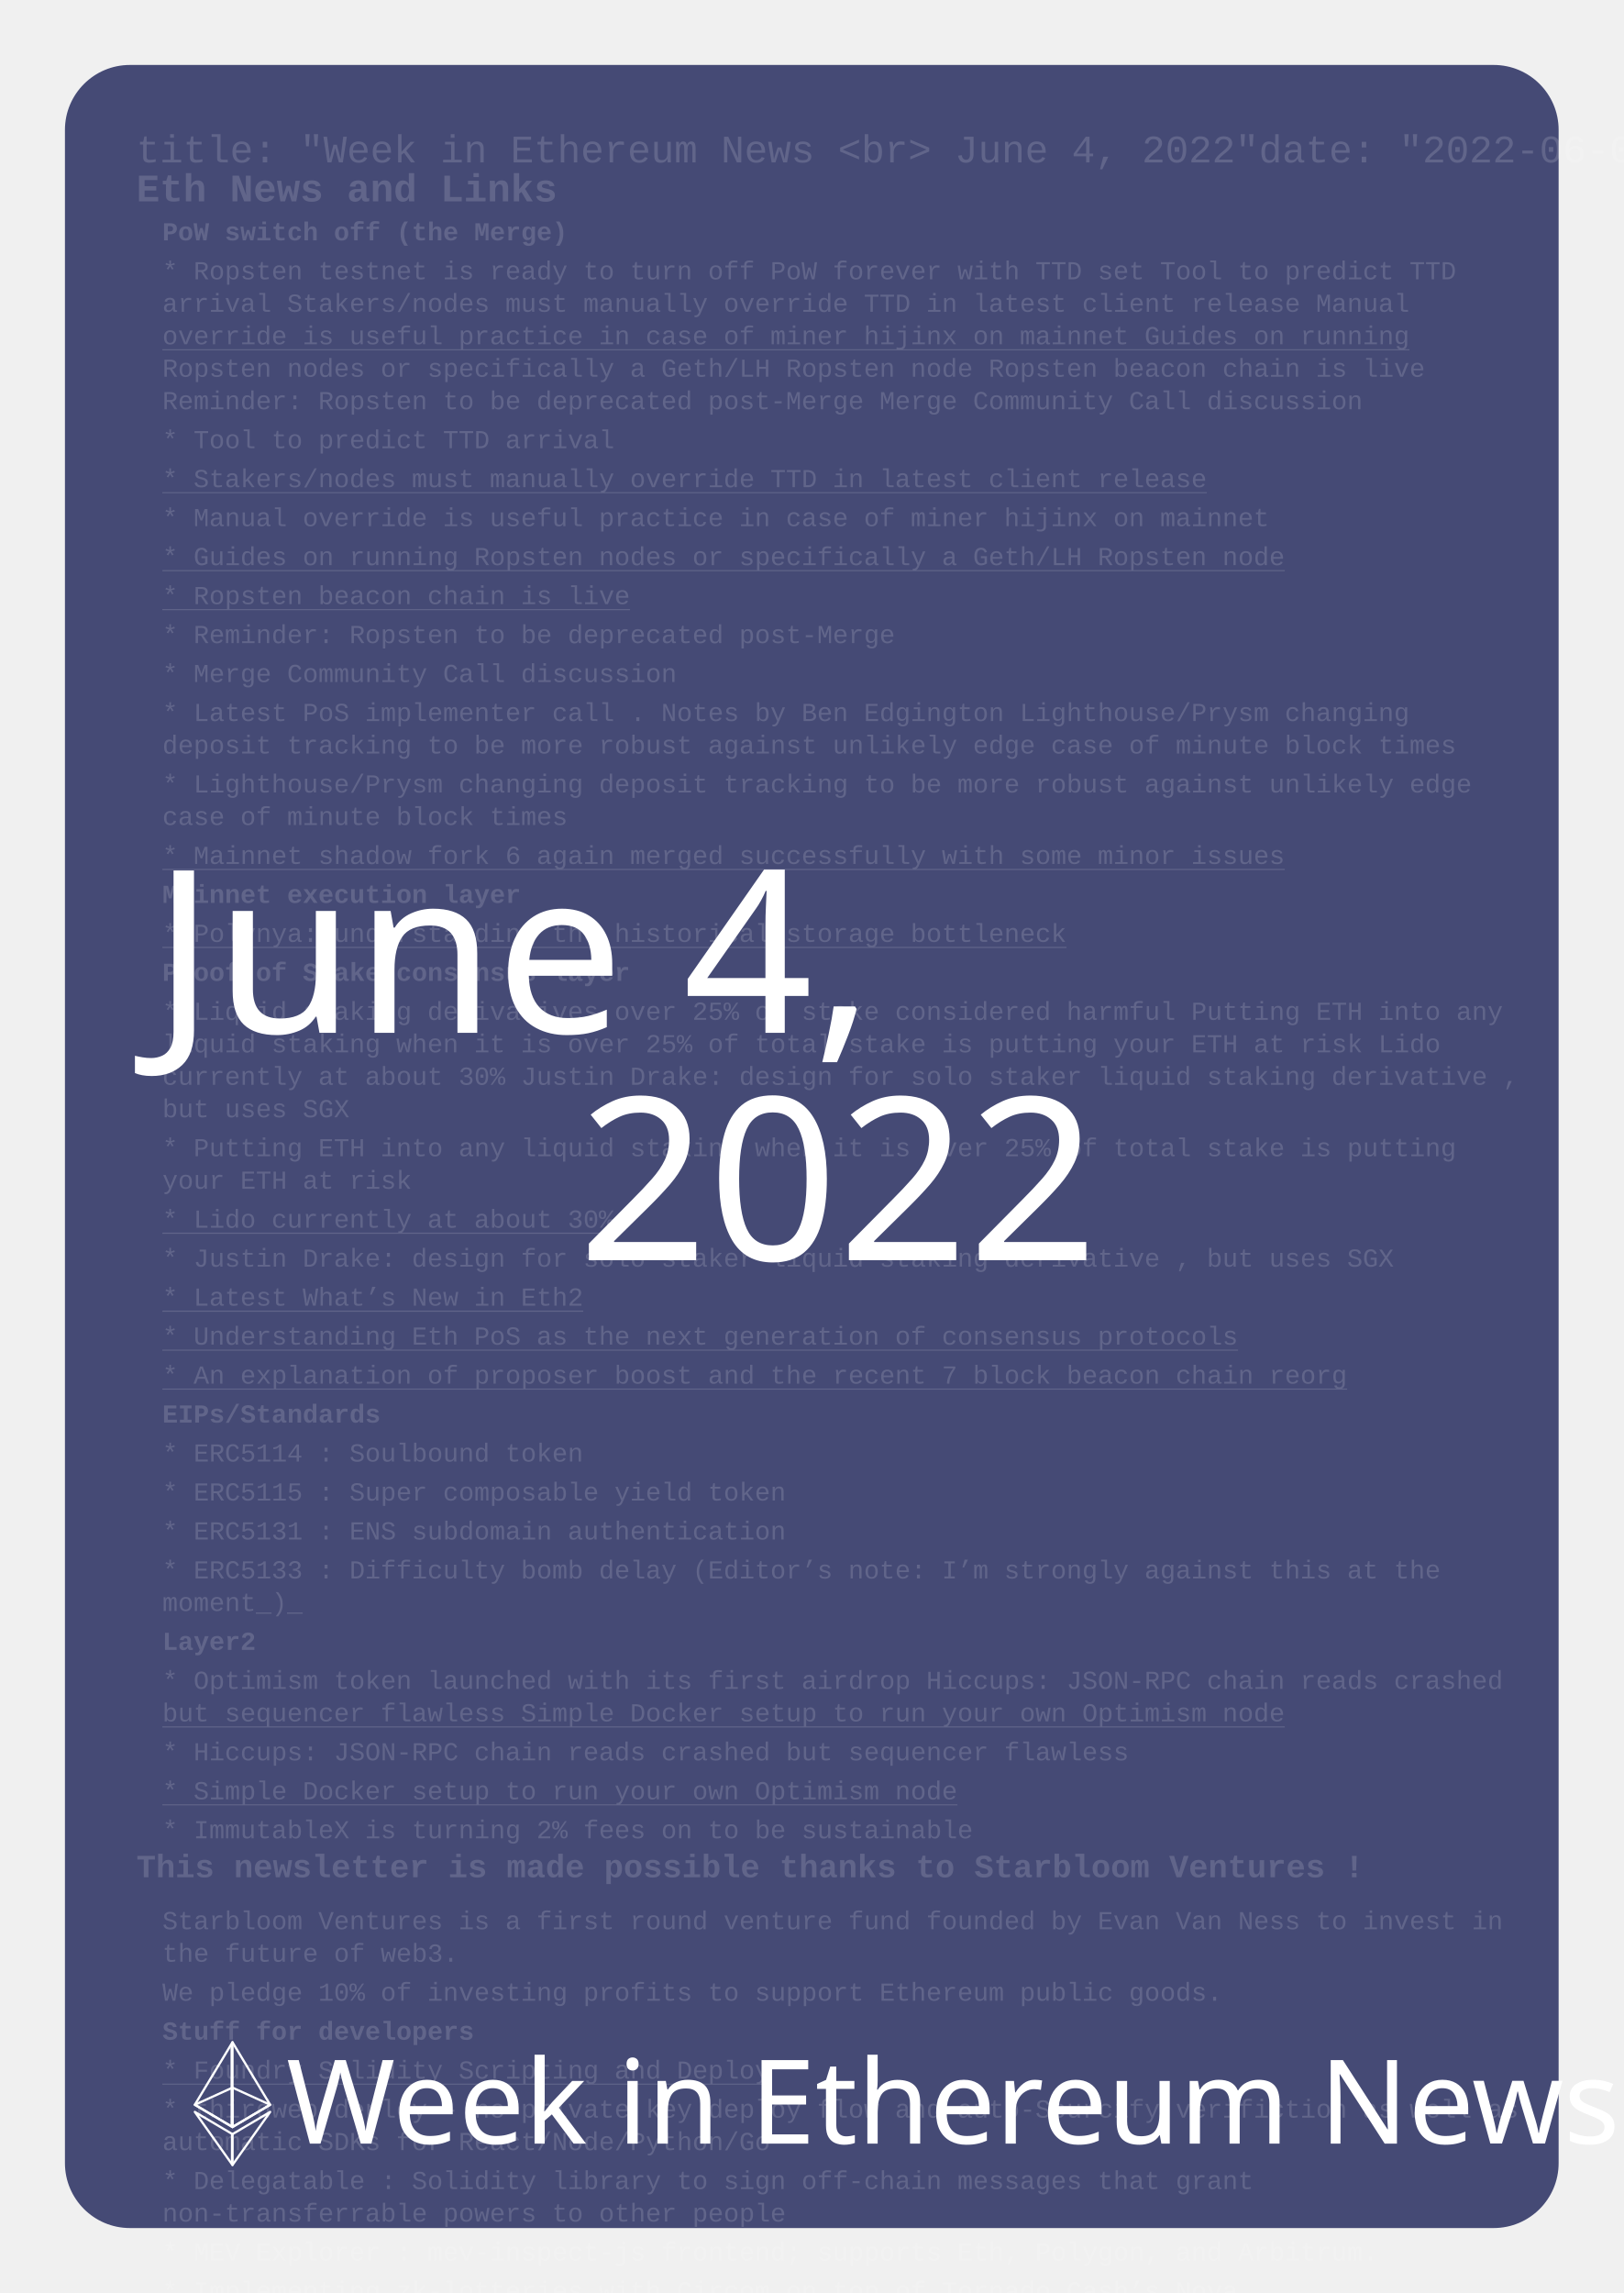
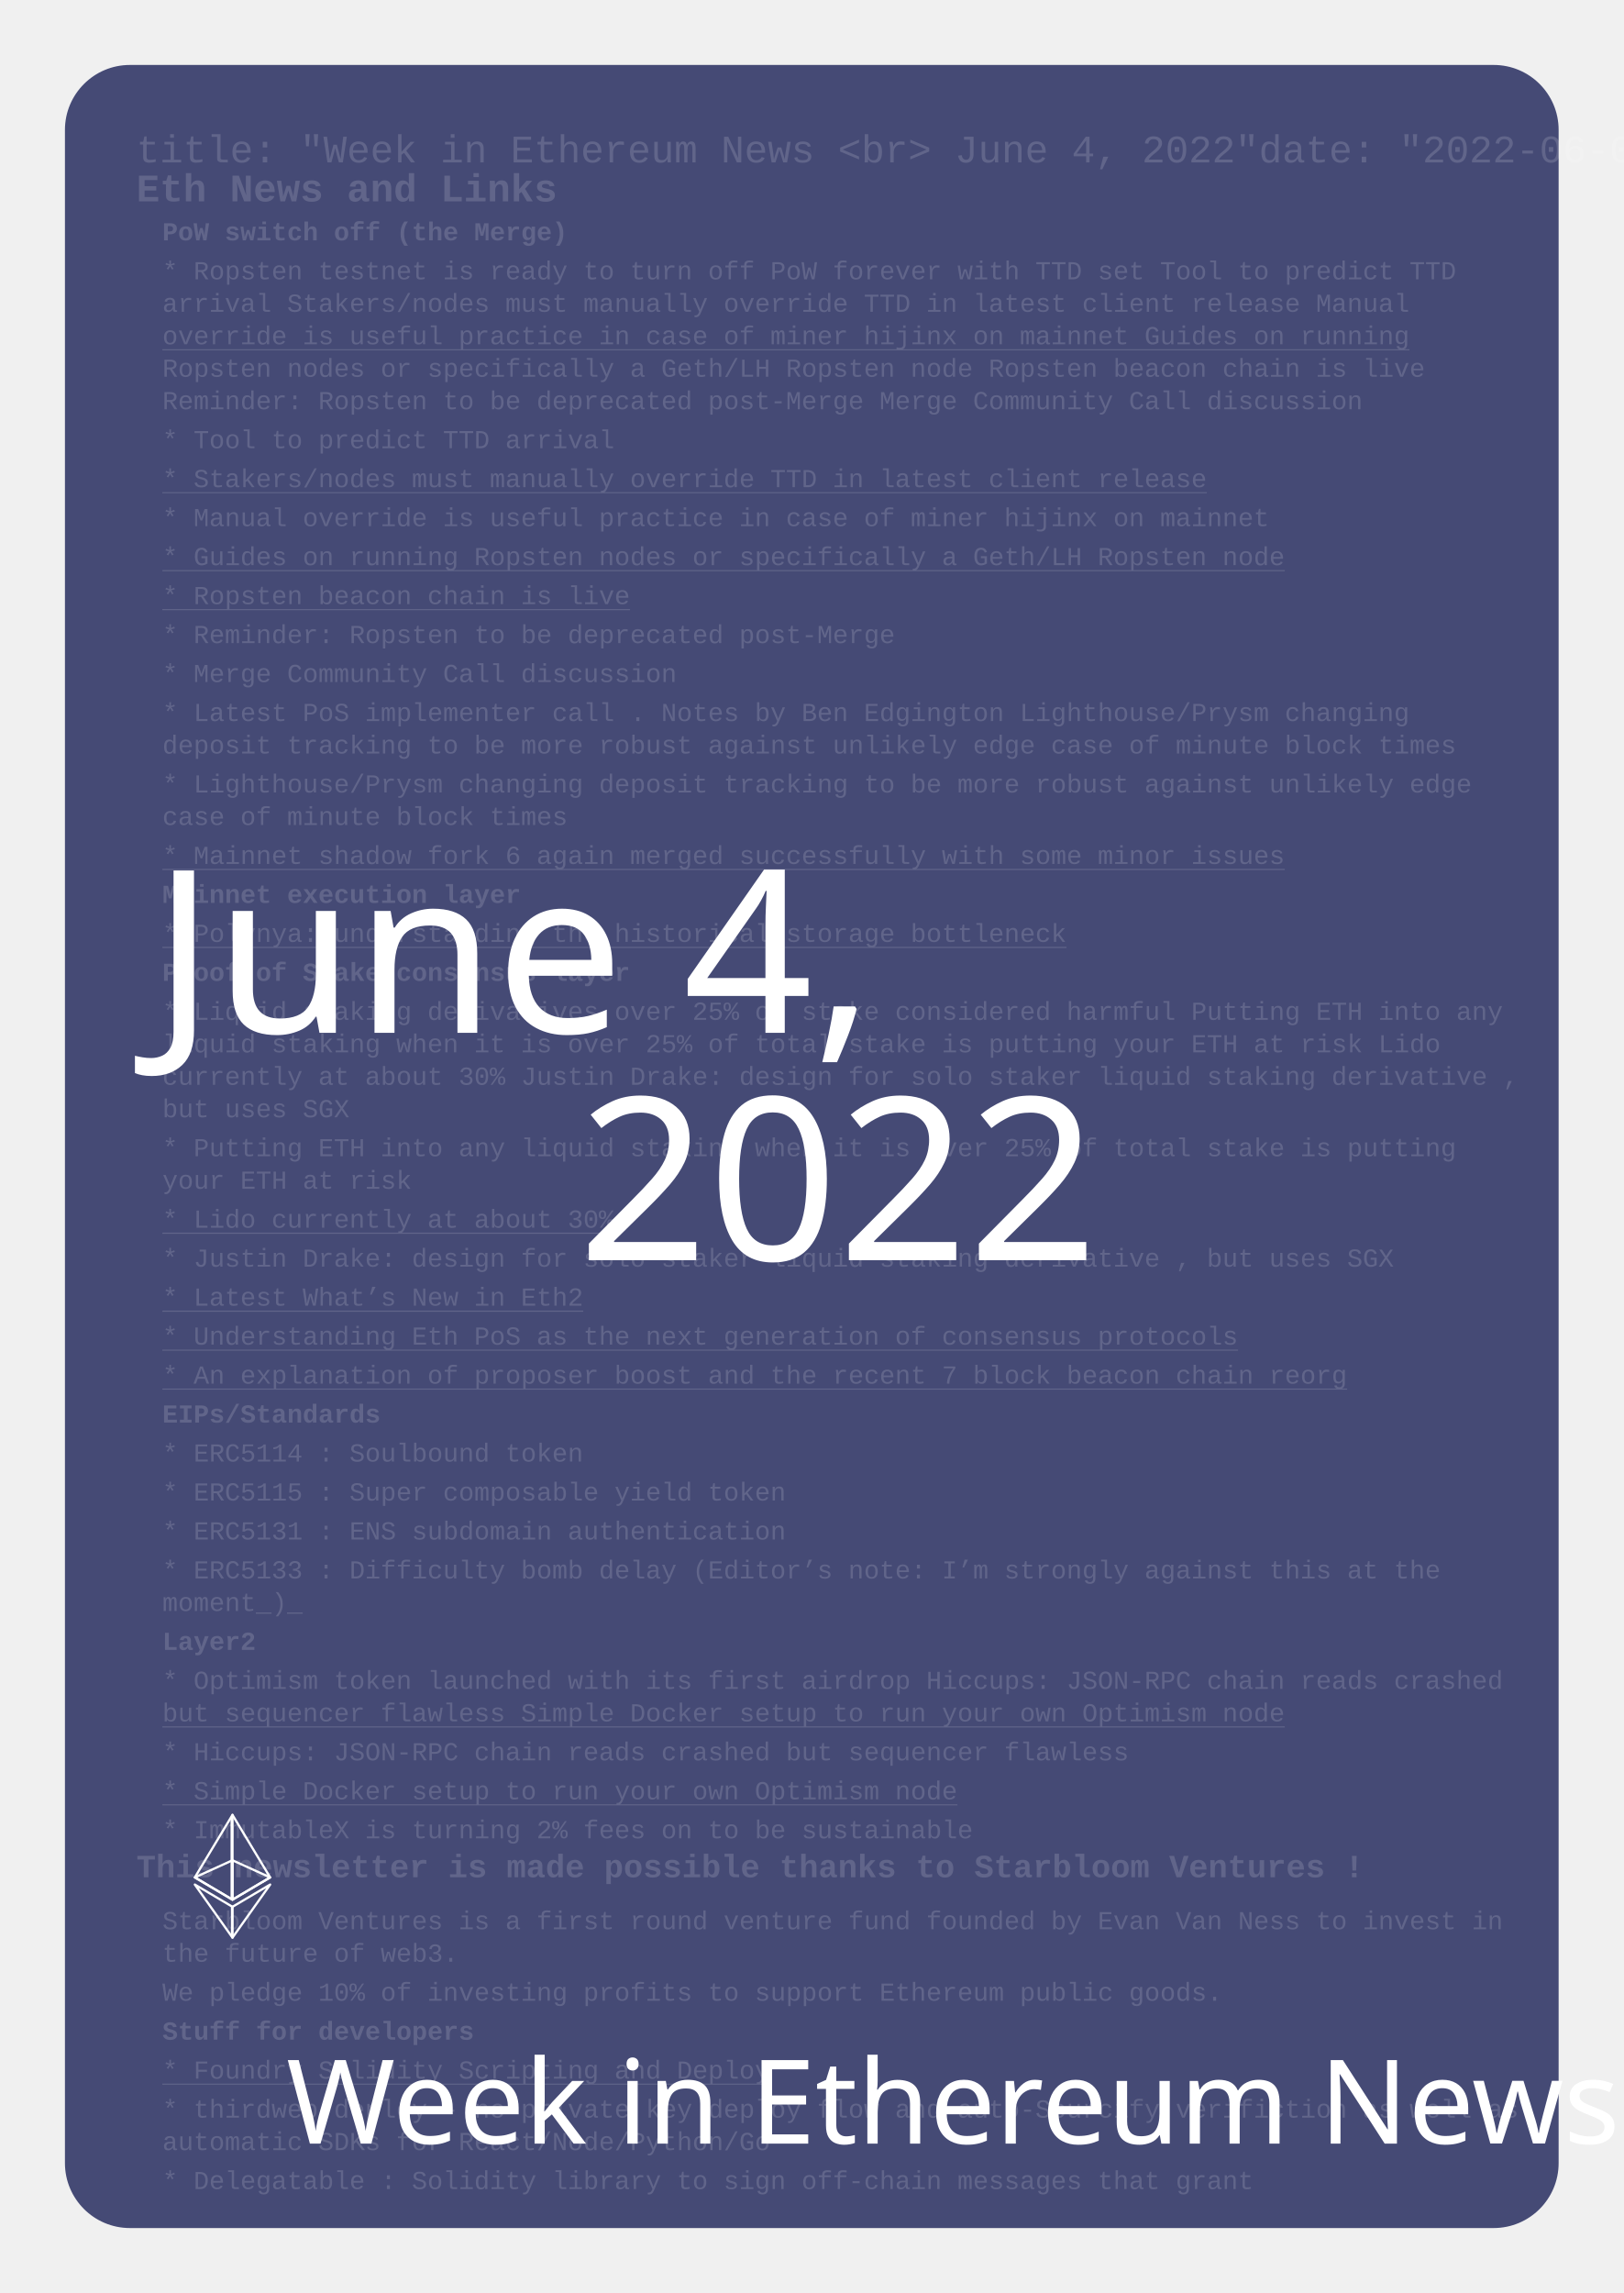
<svg xmlns="http://www.w3.org/2000/svg" id="week-in-ethereum-news" width="500" height="706" fill="none">
  <rect x="20" y="20" width="460" height="666" rx="20" fill="#454A75" />
  <text x="42" y="50" font-size="12px" font-family="Courier New" fill="#ffffff" opacity="0.15" font-weight="normal" text-decoration="none">title: "Week in Ethereum News &lt;br&gt; June 4, 2022"
date: "2022-06-04"</text>
  <text x="42" y="62" font-size="12px" font-family="Courier New" fill="#ffffff" opacity="0.15" font-weight="bold" text-decoration="none">Eth News and Links</text>
  <text x="50" y="74" font-size="8px" font-family="Courier New" fill="#ffffff" opacity="0.15" font-weight="bold" text-decoration="none">PoW switch off (the Merge)</text>
  <text x="50" y="86" font-size="8px" font-family="Courier New" fill="#ffffff" opacity="0.15" font-weight="normal" text-decoration="none">* Ropsten testnet is ready to turn off PoW forever with TTD set Tool to predict TTD</text>
  <text x="50" y="96" font-size="8px" font-family="Courier New" fill="#ffffff" opacity="0.15" font-weight="normal" text-decoration="none">arrival Stakers/nodes must manually override TTD in latest client release Manual</text>
  <text x="50" y="106" font-size="8px" font-family="Courier New" fill="#ffffff" opacity="0.15" font-weight="normal" text-decoration="underline">override is useful practice in case of miner hijinx on mainnet Guides on running</text>
  <text x="50" y="116" font-size="8px" font-family="Courier New" fill="#ffffff" opacity="0.15" font-weight="normal" text-decoration="none">Ropsten nodes or specifically a Geth/LH Ropsten node Ropsten beacon chain is live</text>
  <text x="50" y="126" font-size="8px" font-family="Courier New" fill="#ffffff" opacity="0.15" font-weight="normal" text-decoration="none">Reminder: Ropsten to be deprecated post-Merge Merge Community Call discussion</text>
  <text x="50" y="138" font-size="8px" font-family="Courier New" fill="#ffffff" opacity="0.15" font-weight="normal" text-decoration="none">* Tool to predict TTD arrival</text>
  <text x="50" y="150" font-size="8px" font-family="Courier New" fill="#ffffff" opacity="0.15" font-weight="normal" text-decoration="underline">* Stakers/nodes must manually override TTD in latest client release</text>
  <text x="50" y="162" font-size="8px" font-family="Courier New" fill="#ffffff" opacity="0.15" font-weight="normal" text-decoration="none">* Manual override is useful practice in case of miner hijinx on mainnet</text>
  <text x="50" y="174" font-size="8px" font-family="Courier New" fill="#ffffff" opacity="0.15" font-weight="normal" text-decoration="underline">* Guides on running Ropsten nodes or specifically a Geth/LH Ropsten node</text>
  <text x="50" y="186" font-size="8px" font-family="Courier New" fill="#ffffff" opacity="0.15" font-weight="normal" text-decoration="underline">* Ropsten beacon chain is live</text>
  <text x="50" y="198" font-size="8px" font-family="Courier New" fill="#ffffff" opacity="0.15" font-weight="normal" text-decoration="none">* Reminder: Ropsten to be deprecated post-Merge</text>
  <text x="50" y="210" font-size="8px" font-family="Courier New" fill="#ffffff" opacity="0.15" font-weight="normal" text-decoration="none">* Merge Community Call discussion</text>
  <text x="50" y="222" font-size="8px" font-family="Courier New" fill="#ffffff" opacity="0.15" font-weight="normal" text-decoration="none">* Latest PoS implementer call . Notes by Ben Edgington Lighthouse/Prysm changing</text>
  <text x="50" y="232" font-size="8px" font-family="Courier New" fill="#ffffff" opacity="0.15" font-weight="normal" text-decoration="none">deposit tracking to be more robust against unlikely edge case of minute block times</text>
  <text x="50" y="244" font-size="8px" font-family="Courier New" fill="#ffffff" opacity="0.15" font-weight="normal" text-decoration="none">* Lighthouse/Prysm changing deposit tracking to be more robust against unlikely edge</text>
  <text x="50" y="254" font-size="8px" font-family="Courier New" fill="#ffffff" opacity="0.15" font-weight="normal" text-decoration="none">case of minute block times</text>
  <text x="50" y="266" font-size="8px" font-family="Courier New" fill="#ffffff" opacity="0.15" font-weight="normal" text-decoration="underline">* Mainnet shadow fork 6 again merged successfully with some minor issues</text>
  <text x="50" y="278" font-size="8px" font-family="Courier New" fill="#ffffff" opacity="0.15" font-weight="bold" text-decoration="none">Mainnet execution layer</text>
  <text x="50" y="290" font-size="8px" font-family="Courier New" fill="#ffffff" opacity="0.15" font-weight="normal" text-decoration="underline">* Polynya: understanding the historical storage bottleneck</text>
  <text x="50" y="302" font-size="8px" font-family="Courier New" fill="#ffffff" opacity="0.15" font-weight="bold" text-decoration="none">Proof of Stake consensus layer</text>
  <text x="50" y="314" font-size="8px" font-family="Courier New" fill="#ffffff" opacity="0.15" font-weight="normal" text-decoration="none">* Liquid staking derivatives over 25% of stake considered harmful Putting ETH into any</text>
  <text x="50" y="324" font-size="8px" font-family="Courier New" fill="#ffffff" opacity="0.15" font-weight="normal" text-decoration="none">liquid staking when it is over 25% of total stake is putting your ETH at risk Lido</text>
  <text x="50" y="334" font-size="8px" font-family="Courier New" fill="#ffffff" opacity="0.15" font-weight="normal" text-decoration="none">currently at about 30% Justin Drake: design for solo staker liquid staking derivative ,</text>
  <text x="50" y="344" font-size="8px" font-family="Courier New" fill="#ffffff" opacity="0.15" font-weight="normal" text-decoration="none">but uses SGX</text>
  <text x="50" y="356" font-size="8px" font-family="Courier New" fill="#ffffff" opacity="0.15" font-weight="normal" text-decoration="none">* Putting ETH into any liquid staking when it is over 25% of total stake is putting</text>
  <text x="50" y="366" font-size="8px" font-family="Courier New" fill="#ffffff" opacity="0.15" font-weight="normal" text-decoration="none">your ETH at risk</text>
  <text x="50" y="378" font-size="8px" font-family="Courier New" fill="#ffffff" opacity="0.15" font-weight="normal" text-decoration="underline">* Lido currently at about 30%</text>
  <text x="50" y="390" font-size="8px" font-family="Courier New" fill="#ffffff" opacity="0.15" font-weight="normal" text-decoration="none">* Justin Drake: design for solo staker liquid staking derivative , but uses SGX</text>
  <text x="50" y="402" font-size="8px" font-family="Courier New" fill="#ffffff" opacity="0.15" font-weight="normal" text-decoration="underline">* Latest What’s New in Eth2</text>
  <text x="50" y="414" font-size="8px" font-family="Courier New" fill="#ffffff" opacity="0.15" font-weight="normal" text-decoration="underline">* Understanding Eth PoS as the next generation of consensus protocols</text>
  <text x="50" y="426" font-size="8px" font-family="Courier New" fill="#ffffff" opacity="0.15" font-weight="normal" text-decoration="underline">* An explanation of proposer boost and the recent 7 block beacon chain reorg</text>
  <text x="50" y="438" font-size="8px" font-family="Courier New" fill="#ffffff" opacity="0.15" font-weight="bold" text-decoration="none">EIPs/Standards</text>
  <text x="50" y="450" font-size="8px" font-family="Courier New" fill="#ffffff" opacity="0.15" font-weight="normal" text-decoration="none">* ERC5114 : Soulbound token</text>
  <text x="50" y="462" font-size="8px" font-family="Courier New" fill="#ffffff" opacity="0.15" font-weight="normal" text-decoration="none">* ERC5115 : Super composable yield token</text>
  <text x="50" y="474" font-size="8px" font-family="Courier New" fill="#ffffff" opacity="0.15" font-weight="normal" text-decoration="none">* ERC5131 : ENS subdomain authentication</text>
  <text x="50" y="486" font-size="8px" font-family="Courier New" fill="#ffffff" opacity="0.15" font-weight="normal" text-decoration="none">* ERC5133 : Difficulty bomb delay (Editor’s note: I’m strongly against this at the</text>
  <text x="50" y="496" font-size="8px" font-family="Courier New" fill="#ffffff" opacity="0.15" font-weight="normal" text-decoration="none">moment_)_</text>
  <text x="50" y="508" font-size="8px" font-family="Courier New" fill="#ffffff" opacity="0.15" font-weight="bold" text-decoration="none">Layer2</text>
  <text x="50" y="520" font-size="8px" font-family="Courier New" fill="#ffffff" opacity="0.15" font-weight="normal" text-decoration="none">* Optimism token launched with its first airdrop Hiccups: JSON-RPC chain reads crashed</text>
  <text x="50" y="530" font-size="8px" font-family="Courier New" fill="#ffffff" opacity="0.15" font-weight="normal" text-decoration="underline">but sequencer flawless Simple Docker setup to run your own Optimism node</text>
  <text x="50" y="542" font-size="8px" font-family="Courier New" fill="#ffffff" opacity="0.15" font-weight="normal" text-decoration="none">* Hiccups: JSON-RPC chain reads crashed but sequencer flawless</text>
  <text x="50" y="554" font-size="8px" font-family="Courier New" fill="#ffffff" opacity="0.15" font-weight="normal" text-decoration="underline">* Simple Docker setup to run your own Optimism node</text>
  <text x="50" y="566" font-size="8px" font-family="Courier New" fill="#ffffff" opacity="0.15" font-weight="normal" text-decoration="none">* ImmutableX is turning 2% fees on to be sustainable</text>
  <text x="42" y="578" font-size="10px" font-family="Courier New" fill="#ffffff" opacity="0.15" font-weight="bold" text-decoration="none">This newsletter is made possible thanks to Starbloom Ventures !</text>
  <text x="50" y="594" font-size="8px" font-family="Courier New" fill="#ffffff" opacity="0.15" font-weight="normal" text-decoration="none">Starbloom Ventures is a first round venture fund founded by Evan Van Ness to invest in</text>
  <text x="50" y="604" font-size="8px" font-family="Courier New" fill="#ffffff" opacity="0.15" font-weight="normal" text-decoration="none">the future of web3.</text>
  <text x="50" y="616" font-size="8px" font-family="Courier New" fill="#ffffff" opacity="0.15" font-weight="normal" text-decoration="none">We pledge 10% of investing profits to support Ethereum public goods.</text>
  <text x="50" y="628" font-size="8px" font-family="Courier New" fill="#ffffff" opacity="0.15" font-weight="bold" text-decoration="none">Stuff for developers</text>
  <text x="50" y="640" font-size="8px" font-family="Courier New" fill="#ffffff" opacity="0.15" font-weight="normal" text-decoration="underline">* Foundry Solidity Scripting and Deploy</text>
  <text x="50" y="652" font-size="8px" font-family="Courier New" fill="#ffffff" opacity="0.15" font-weight="normal" text-decoration="none">* thirdweb deploy - no private key deploy flow and auto-Sourcify verifiction as well as</text>
  <text x="50" y="662" font-size="8px" font-family="Courier New" fill="#ffffff" opacity="0.15" font-weight="normal" text-decoration="none">automatic SDKs for React/Node/Python/Go</text>
  <text x="50" y="674" font-size="8px" font-family="Courier New" fill="#ffffff" opacity="0.15" font-weight="normal" text-decoration="none">* Delegatable : Solidity library to sign off-chain messages that grant</text>
-   <text x="50" y="684" font-size="8px" font-family="Courier New" fill="#ffffff" opacity="0.15" font-weight="normal" text-decoration="none">non-transferrable powers to other people</text>
-   <text x="50" y="696" font-size="8px" font-family="Courier New" fill="#ffffff" opacity="0.15" font-weight="normal" text-decoration="none">* MEV Explorer : mev-inspect-js frontend; supports Eth, Polygon, and Arbitrum.</text>
-   <text x="50" y="708" font-size="8px" font-family="Courier New" fill="#ffffff" opacity="0.15" font-weight="normal" text-decoration="none">* Implementing zk-lotteries with Circom on top of Tornado Cash’s Nova</text>
-   <text x="50" y="720" font-size="8px" font-family="Courier New" fill="#ffffff" opacity="0.15" font-weight="bold" text-decoration="none">Security</text>
-   <text x="50" y="732" font-size="8px" font-family="Courier New" fill="#ffffff" opacity="0.15" font-weight="normal" text-decoration="underline">* Metamask pays $120k bug bounty for iframe clickjacking vuln</text>
-   <text x="50" y="744" font-size="8px" font-family="Courier New" fill="#ffffff" opacity="0.15" font-weight="normal" text-decoration="none">* Rocketpool employee’s computer exploited for 15 ETH</text>
-   <text x="50" y="756" font-size="8px" font-family="Courier New" fill="#ffffff" opacity="0.15" font-weight="bold" text-decoration="none">Ecosystem</text>
-   <text x="50" y="768" font-size="8px" font-family="Courier New" fill="#ffffff" opacity="0.15" font-weight="normal" text-decoration="none">* Skiff offers end-to-end encrypted email using your Eth wallet and ENS</text>
-   <text x="50" y="780" font-size="8px" font-family="Courier New" fill="#ffffff" opacity="0.15" font-weight="normal" text-decoration="none">* A tweetstorm version of last week’s Eth roadmap explainer</text>
-   <text x="50" y="792" font-size="8px" font-family="Courier New" fill="#ffffff" opacity="0.15" font-weight="normal" text-decoration="none">* Massdrop : a frontend to do a Merkle airdrop</text>
-   <text x="50" y="804" font-size="8px" font-family="Courier New" fill="#ffffff" opacity="0.15" font-weight="bold" text-decoration="none">Application layer</text>
-   <text x="50" y="816" font-size="8px" font-family="Courier New" fill="#ffffff" opacity="0.15" font-weight="normal" text-decoration="underline">* DeFiSaver live on Arbitrum and Optimism</text>
-   <text x="50" y="828" font-size="8px" font-family="Courier New" fill="#ffffff" opacity="0.15" font-weight="normal" text-decoration="none">* Conviction voting using GTC to sort frontend display of Gitcoin grants</text>
-   <text x="50" y="840" font-size="8px" font-family="Courier New" fill="#ffffff" opacity="0.15" font-weight="normal" text-decoration="none">* Proof of Integrity - a pilot program in Buenos Aires slums to ensure UBI doesn’t just</text>
-   <text x="50" y="850" font-size="8px" font-family="Courier New" fill="#ffffff" opacity="0.15" font-weight="normal" text-decoration="none">go to those who don’t need it</text>
-   <text x="50" y="862" font-size="8px" font-family="Courier New" fill="#ffffff" opacity="0.15" font-weight="normal" text-decoration="none">* 1inch integrates Synthetix atomic exchanges for less slippage on big trades</text>
-   <text x="50" y="874" font-size="8px" font-family="Courier New" fill="#ffffff" opacity="0.15" font-weight="normal" text-decoration="none">* MobyMask : using web of trust to manage phishing reports</text>
-   <text x="50" y="886" font-size="8px" font-family="Courier New" fill="#ffffff" opacity="0.15" font-weight="normal" text-decoration="none">* Rune’s Endgame plan for MakerDAO: a synthetic ETH product and a first metaDAO with</text>
-   <text x="50" y="896" font-size="8px" font-family="Courier New" fill="#ffffff" opacity="0.15" font-weight="normal" text-decoration="none">yield farming</text>
-   <text x="42" y="908" font-size="12px" font-family="Courier New" fill="#ffffff" opacity="0.15" font-weight="bold" text-decoration="none">Job Listings</text>
-   <text x="50" y="920" font-size="8px" font-family="Courier New" fill="#ffffff" opacity="0.15" font-weight="normal" text-decoration="none">* Ethereum Foundation: generalist developer to drive strategic ecosystem inits</text>
-   <text x="50" y="932" font-size="8px" font-family="Courier New" fill="#ffffff" opacity="0.15" font-weight="normal" text-decoration="none">* Sourcify: TypeScript/nodejs developer wanted</text>
-   <text x="50" y="944" font-size="8px" font-family="Courier New" fill="#ffffff" opacity="0.15" font-weight="normal" text-decoration="none">* People Operations Lead at EF</text>
-   <text x="50" y="956" font-size="8px" font-family="Courier New" fill="#ffffff" opacity="0.15" font-weight="normal" text-decoration="underline">* Remix: frontend React/Typescript dev</text>
-   <text x="50" y="968" font-size="8px" font-family="Courier New" fill="#ffffff" opacity="0.15" font-weight="normal" text-decoration="none">* Hiring Coordinator wanted by EF</text>
-   <text x="50" y="980" font-size="8px" font-family="Courier New" fill="#ffffff" opacity="0.15" font-weight="normal" text-decoration="none">Job listings: $600 for four issues (~75 character limit), payable in ETH/DAI/USDC to</text>
-   <text x="50" y="990" font-size="8px" font-family="Courier New" fill="#ffffff" opacity="0.15" font-weight="normal" text-decoration="none">abcoathup.eth on mainnet/Arbitrum/Optimism.  Questions? abcoathup at-gmail</text>
-   <text x="50" y="1002" font-size="8px" font-family="Courier New" fill="#ffffff" opacity="0.15" font-weight="bold" text-decoration="none">Regulation/business/tokens</text>
-   <text x="50" y="1014" font-size="8px" font-family="Courier New" fill="#ffffff" opacity="0.15" font-weight="normal" text-decoration="none">* Nate Chastain charged with money laundering and wire fraud in SDNY for OpenSea</text>
-   <text x="50" y="1024" font-size="8px" font-family="Courier New" fill="#ffffff" opacity="0.15" font-weight="normal" text-decoration="none">insider trading</text>
-   <text x="50" y="1036" font-size="8px" font-family="Courier New" fill="#ffffff" opacity="0.15" font-weight="normal" text-decoration="none">* Pooly : buy NFT to support PoolTogether legal defense against the Liz Warren</text>
-   <text x="50" y="1046" font-size="8px" font-family="Courier New" fill="#ffffff" opacity="0.15" font-weight="normal" text-decoration="none">staffer’s class action suit</text>
-   <text x="50" y="1058" font-size="8px" font-family="Courier New" fill="#ffffff" opacity="0.15" font-weight="normal" text-decoration="underline">* Absurd lawsuit to hold all bZx founders and tokenholders liable for security bugs</text>
-   <text x="50" y="1070" font-size="8px" font-family="Courier New" fill="#ffffff" opacity="0.15" font-weight="normal" text-decoration="underline">* ~25 academics/BigTech employees wrote a technically sloppy letter to Congress against</text>
-   <text x="50" y="1080" font-size="8px" font-family="Courier New" fill="#ffffff" opacity="0.15" font-weight="normal" text-decoration="underline">crypto</text>
-   <text x="50" y="1092" font-size="8px" font-family="Courier New" fill="#ffffff" opacity="0.15" font-weight="bold" text-decoration="none">General</text>
-   <text x="50" y="1104" font-size="8px" font-family="Courier New" fill="#ffffff" opacity="0.15" font-weight="normal" text-decoration="none">* MS Word in Windows “Follina” unpatched zero-day vuln . Reminder: almost all loss of</text>
-   <text x="50" y="1114" font-size="8px" font-family="Courier New" fill="#ffffff" opacity="0.15" font-weight="normal" text-decoration="none">crypto comes from Windows users. [ Disclosure: small MSFT shareholder for almost 30</text>
-   <text x="50" y="1124" font-size="8px" font-family="Courier New" fill="#ffffff" opacity="0.15" font-weight="normal" text-decoration="none">years ]</text>
-   <text x="50" y="1136" font-size="8px" font-family="Courier New" fill="#ffffff" opacity="0.15" font-weight="normal" text-decoration="underline">* WSJ reports that Fidelity is hiring to support Eth custody and trading services</text>
-   <text x="50" y="1148" font-size="8px" font-family="Courier New" fill="#ffffff" opacity="0.15" font-weight="normal" text-decoration="underline">* Coinbase rescinding offers that employees had already accepted after promising 2</text>
-   <text x="50" y="1158" font-size="8px" font-family="Courier New" fill="#ffffff" opacity="0.15" font-weight="normal" text-decoration="underline">weeks ago that they wouldn’t</text>
-   <text x="50" y="1170" font-size="8px" font-family="Courier New" fill="#ffffff" opacity="0.15" font-weight="normal" text-decoration="underline">Follow @WeekinEthNews to find out what the most clicked links are. Follow</text>
-   <text x="50" y="1180" font-size="8px" font-family="Courier New" fill="#ffffff" opacity="0.15" font-weight="normal" text-decoration="none">@evan_van_ness and @abcoathup to get most of the week’s news in real time.</text>
-   <text x="50" y="1192" font-size="8px" font-family="Courier New" fill="#ffffff" opacity="0.15" font-weight="normal" text-decoration="underline">Permalink for this week’s issue:</text>
-   <text x="50" y="1202" font-size="8px" font-family="Courier New" fill="#ffffff" opacity="0.15" font-weight="normal" text-decoration="underline">https://weekinethereumnews.com/week-in-ethereum-news-june-4-2022/</text>
-   <text x="42" y="1214" font-size="12px" font-family="Courier New" fill="#ffffff" opacity="0.15" font-weight="bold" text-decoration="none">Upcoming Dates of Note</text>
-   <text x="50" y="1226" font-size="8px" font-family="Courier New" fill="#ffffff" opacity="0.15" font-weight="normal" text-decoration="none">(new/changes in bold )</text>
-   <text x="50" y="1238" font-size="8px" font-family="Courier New" fill="#ffffff" opacity="0.15" font-weight="normal" text-decoration="underline">* Jun 8-23 – Gitcoin Grants Round 14</text>
-   <text x="50" y="1250" font-size="8px" font-family="Courier New" fill="#ffffff" opacity="0.15" font-weight="normal" text-decoration="none">* Jun 10 – Austin DeFi summit</text>
-   <text x="50" y="1262" font-size="8px" font-family="Courier New" fill="#ffffff" opacity="0.15" font-weight="normal" text-decoration="underline">* Jun 10-12 – ETHPrague</text>
-   <text x="50" y="1274" font-size="8px" font-family="Courier New" fill="#ffffff" opacity="0.15" font-weight="normal" text-decoration="underline">* Jun 20-23 – NFT.NYC</text>
-   <text x="50" y="1286" font-size="8px" font-family="Courier New" fill="#ffffff" opacity="0.15" font-weight="bold" text-decoration="none">* Jun 24-26 – ETH NYC (ETH Global)</text>
-   <text x="50" y="1298" font-size="8px" font-family="Courier New" fill="#ffffff" opacity="0.15" font-weight="normal" text-decoration="none">* Jul 1 – Data Availability Sampling proposals due</text>
-   <text x="50" y="1310" font-size="8px" font-family="Courier New" fill="#ffffff" opacity="0.15" font-weight="normal" text-decoration="underline">* Jul 6-8 – ETHBarcelona</text>
-   <text x="50" y="1322" font-size="8px" font-family="Courier New" fill="#ffffff" opacity="0.15" font-weight="normal" text-decoration="none">* Jul 8 – ETH Seattle summit</text>
-   <text x="50" y="1334" font-size="8px" font-family="Courier New" fill="#ffffff" opacity="0.15" font-weight="normal" text-decoration="none">* Jul 19-21 – EthCC 5 (Paris)</text>
-   <text x="50" y="1346" font-size="8px" font-family="Courier New" fill="#ffffff" opacity="0.15" font-weight="normal" text-decoration="underline">* Aug 5-13 – ETH Seoul</text>
-   <text x="50" y="1358" font-size="8px" font-family="Courier New" fill="#ffffff" opacity="0.15" font-weight="normal" text-decoration="underline">* Aug 8-10 – ETHToronto</text>
-   <text x="50" y="1370" font-size="8px" font-family="Courier New" fill="#ffffff" opacity="0.15" font-weight="normal" text-decoration="underline">* Aug 11-14 – ETH LATAM (Buenos Aires)</text>
-   <text x="50" y="1382" font-size="8px" font-family="Courier New" fill="#ffffff" opacity="0.15" font-weight="bold" text-decoration="none">* Aug 19-21 – ETHMexicoCity (ETH Global)</text>
-   <text x="50" y="1394" font-size="8px" font-family="Courier New" fill="#ffffff" opacity="0.15" font-weight="normal" text-decoration="none">* Aug 27-28 – DeFi Security Summit (Stanford)</text>
-   <text x="50" y="1406" font-size="8px" font-family="Courier New" fill="#ffffff" opacity="0.15" font-weight="normal" text-decoration="none">* Aug 28 – DeFi San Francisco summit</text>
-   <text x="50" y="1418" font-size="8px" font-family="Courier New" fill="#ffffff" opacity="0.15" font-weight="normal" text-decoration="none">* Aug 29-31 – Science of Blockchain Conference (Stanford)</text>
-   <text x="50" y="1430" font-size="8px" font-family="Courier New" fill="#ffffff" opacity="0.15" font-weight="normal" text-decoration="none">* Sep 1-4 – ETHWarsaw (hackathon &amp; conference)</text>
-   <text x="50" y="1442" font-size="8px" font-family="Courier New" fill="#ffffff" opacity="0.15" font-weight="normal" text-decoration="underline">* Sep 2-4 – ETHSantiago</text>
-   <text x="50" y="1454" font-size="8px" font-family="Courier New" fill="#ffffff" opacity="0.15" font-weight="normal" text-decoration="underline">* Sep 2-28 – ETHOnline</text>
-   <text x="50" y="1466" font-size="8px" font-family="Courier New" fill="#ffffff" opacity="0.15" font-weight="normal" text-decoration="none">* Sep 6-9 – MCON 2 (Denver)</text>
-   <text x="50" y="1478" font-size="8px" font-family="Courier New" fill="#ffffff" opacity="0.15" font-weight="normal" text-decoration="none">* Sep 12-14 – DappCon (Berlin)</text>
-   <text x="50" y="1490" font-size="8px" font-family="Courier New" fill="#ffffff" opacity="0.15" font-weight="normal" text-decoration="none">* Sep 27-29 – Ethereum SP (São Paulo)</text>
-   <text x="50" y="1502" font-size="8px" font-family="Courier New" fill="#ffffff" opacity="0.15" font-weight="bold" text-decoration="none">* Oct 7-9 – ETHBogotá (ETH Global)</text>
-   <text x="50" y="1514" font-size="8px" font-family="Courier New" fill="#ffffff" opacity="0.15" font-weight="normal" text-decoration="none">* Oct 11-14 – Devcon 6 (Bogotá)</text>
-   <text x="50" y="1526" font-size="8px" font-family="Courier New" fill="#ffffff" opacity="0.15" font-weight="bold" text-decoration="none">* Nov 4-6 – ETHSanFrancisco (ETH Global)</text>
-   <text x="50" y="1538" font-size="8px" font-family="Courier New" fill="#ffffff" opacity="0.15" font-weight="normal" text-decoration="underline">* Nov 18-20 – ETHGlobal Web3 Weekend</text>
-   <text x="50" y="1550" font-size="8px" font-family="Courier New" fill="#ffffff" opacity="0.15" font-weight="normal" text-decoration="none">* Dec 1-4 – ETHDownUnder (Sydney)</text>
-   <text x="50" y="1562" font-size="8px" font-family="Courier New" fill="#ffffff" opacity="0.15" font-weight="bold" text-decoration="none">* Dec 2-4 – ETHIndia (ETH Global)</text>
-   <text x="50" y="1574" font-size="8px" font-family="Courier New" fill="#ffffff" opacity="0.15" font-weight="bold" text-decoration="none">Sign up to receive this newsletter weekly</text>
  <text fill="#ffffff" font-family="Calibri" font-size="70" font-weight="300">
    <tspan x="47.009" y="318">June 4,</tspan>
    <tspan x="177.989" y="388">2022</tspan>
  </text>
-   <g transform="translate(20, 300) scale(0.8)">
+   <g transform="translate(20, 230) scale(0.8)">
    <path d="m64.496 411-.317 1.076v31.228l.317.316 14.495-8.568L64.496 411Z" stroke="#fff" stroke-width=".866" stroke-linecap="round" stroke-linejoin="round" />
    <path d="M64.496 411 50 435.052l14.496 8.568V411Zm0 35.365-.179.218v11.124l.179.521L79 437.801l-14.504 8.564Z" stroke="#fff" stroke-width=".866" stroke-linecap="round" stroke-linejoin="round" />
    <path d="M64.496 458.228v-11.863L50 437.801l14.496 20.427Zm0-14.608 14.495-8.568-14.495-6.589v15.157ZM50 435.052l14.496 8.568v-15.157L50 435.052Z" stroke="#fff" stroke-width=".866" stroke-linecap="round" stroke-linejoin="round" />
  </g>
  <text fill="#ffffff" font-family="Calibri" font-size="36" x="88.195" y="660">Week in Ethereum News</text>
  <style>
      .wienText {font-family: "Courier New"; fill: white; opacity: .15;}
      .h2 {font-size: 12px;}
      .h3 {font-size: 10px;}
      .tiny {font-size: 8px;}
      .link {text-decoration: underline;}
    </style>
</svg>
